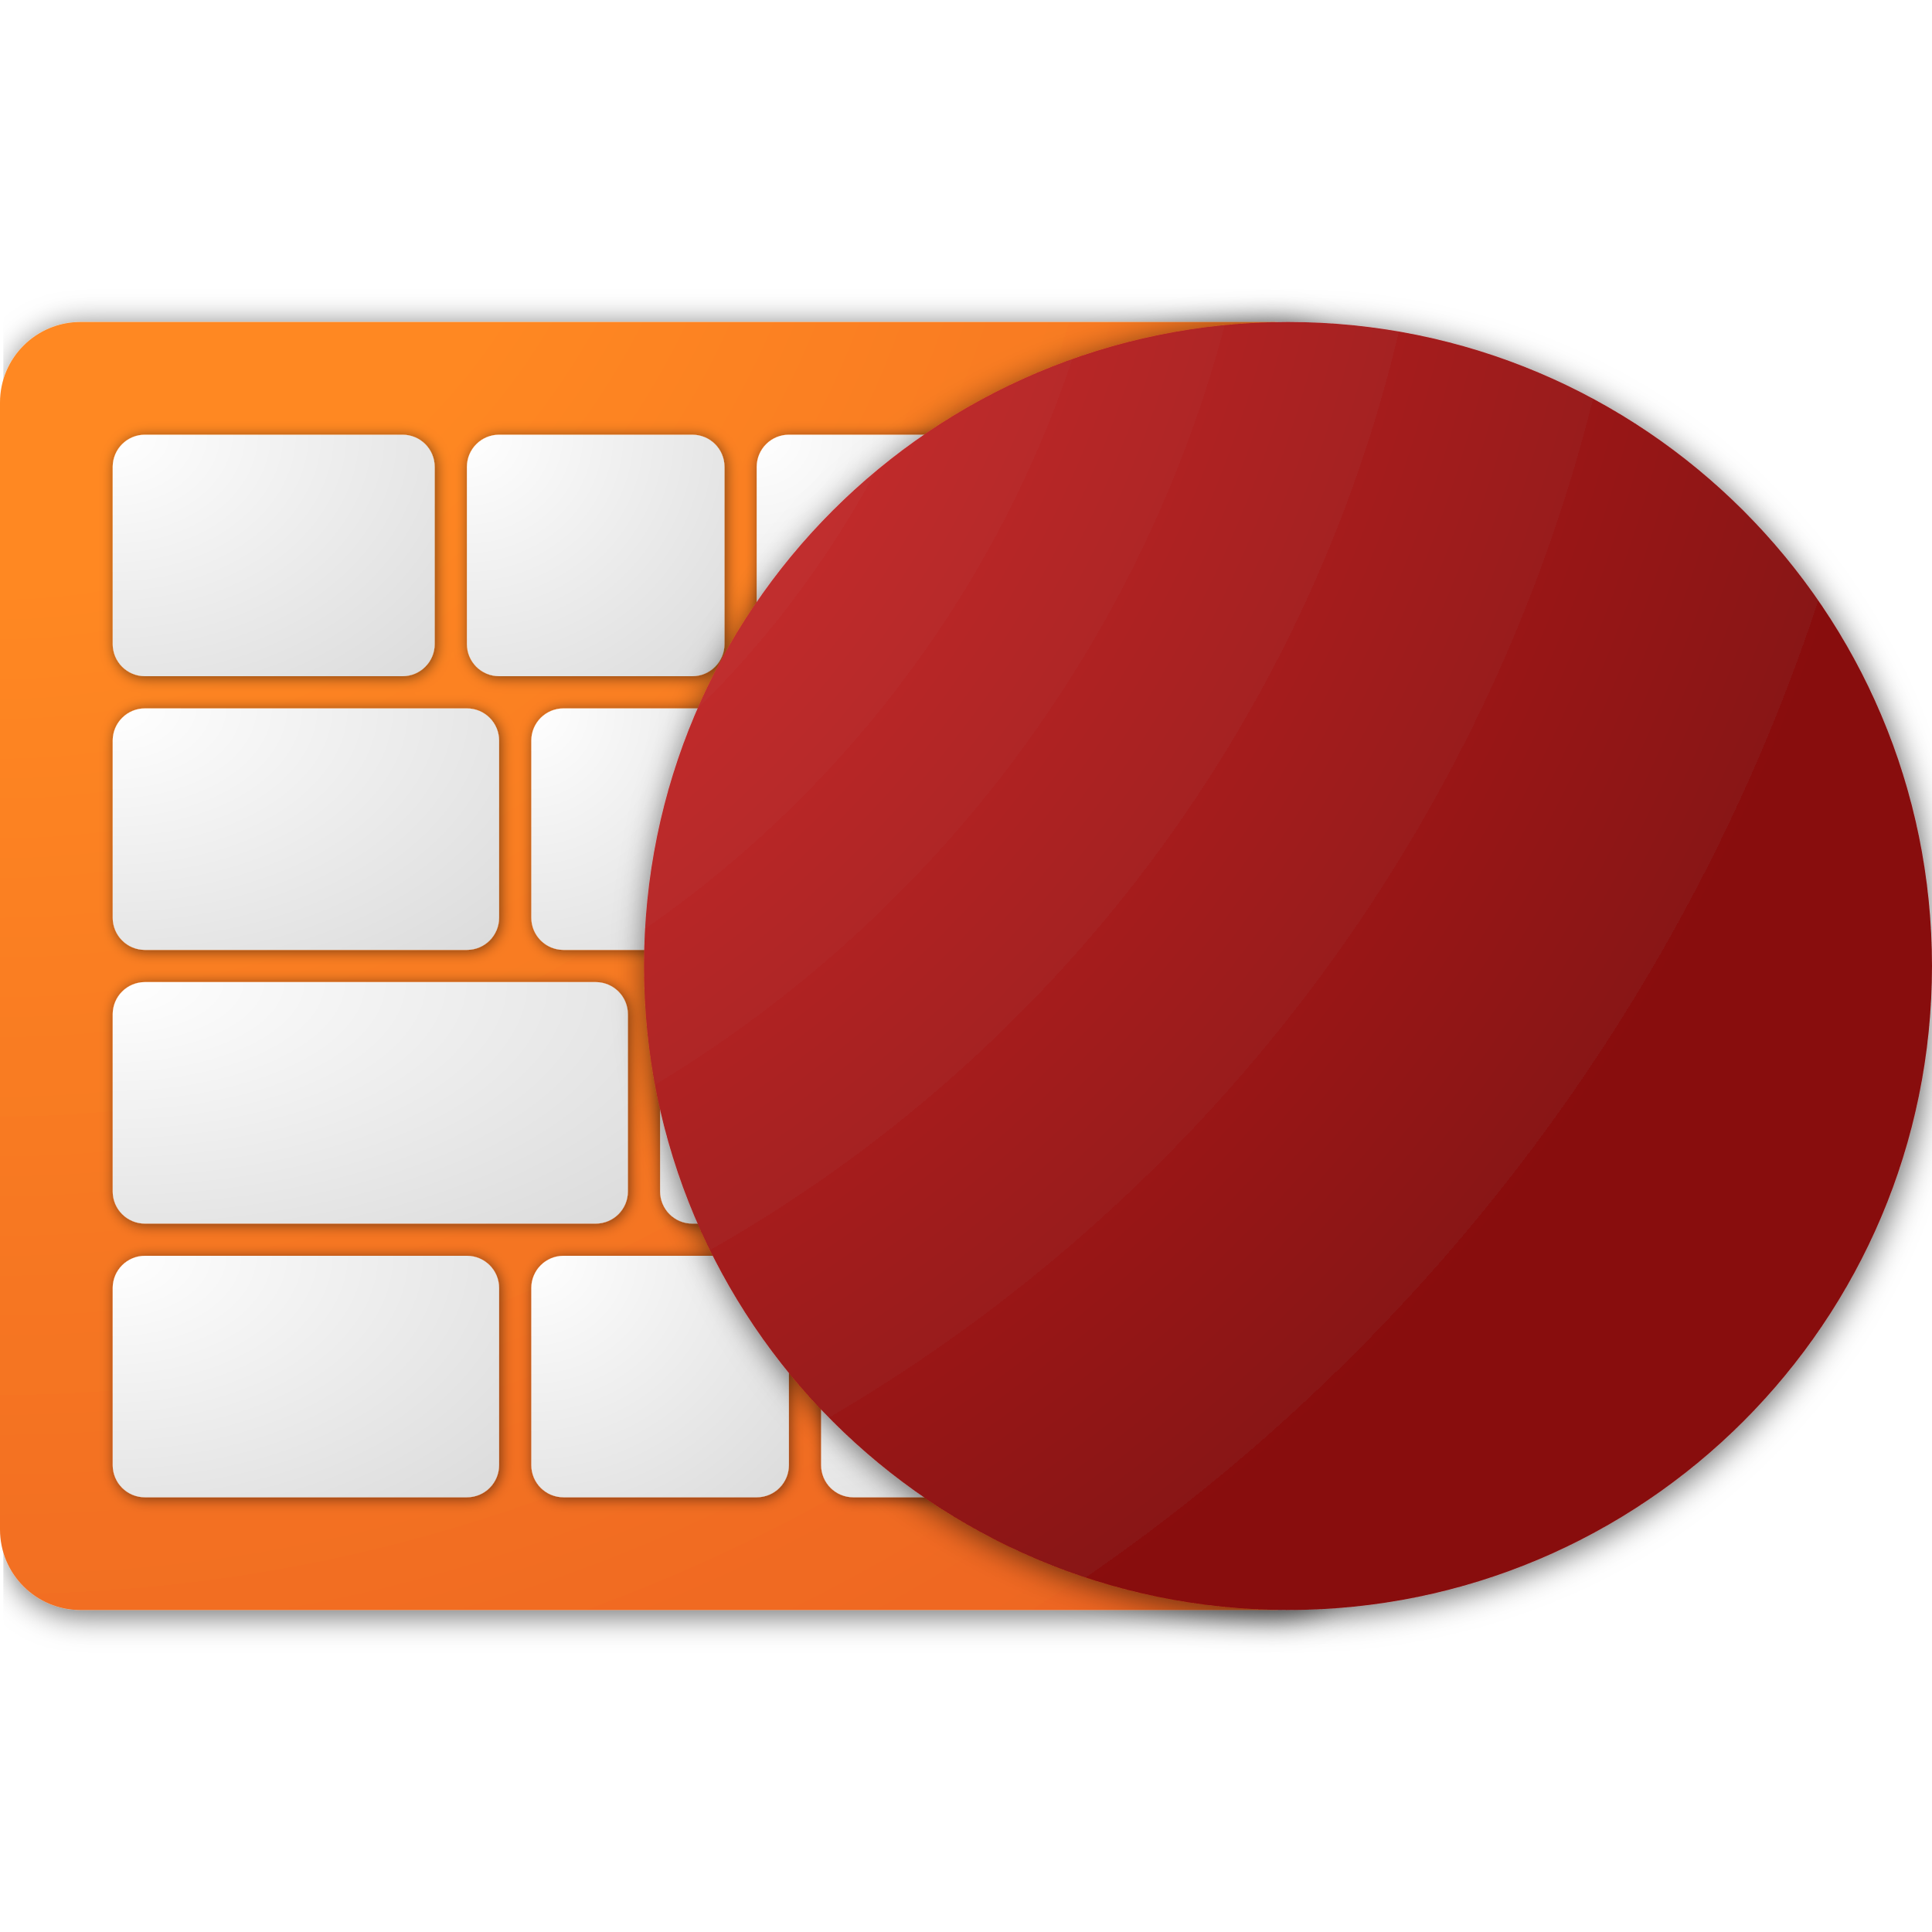
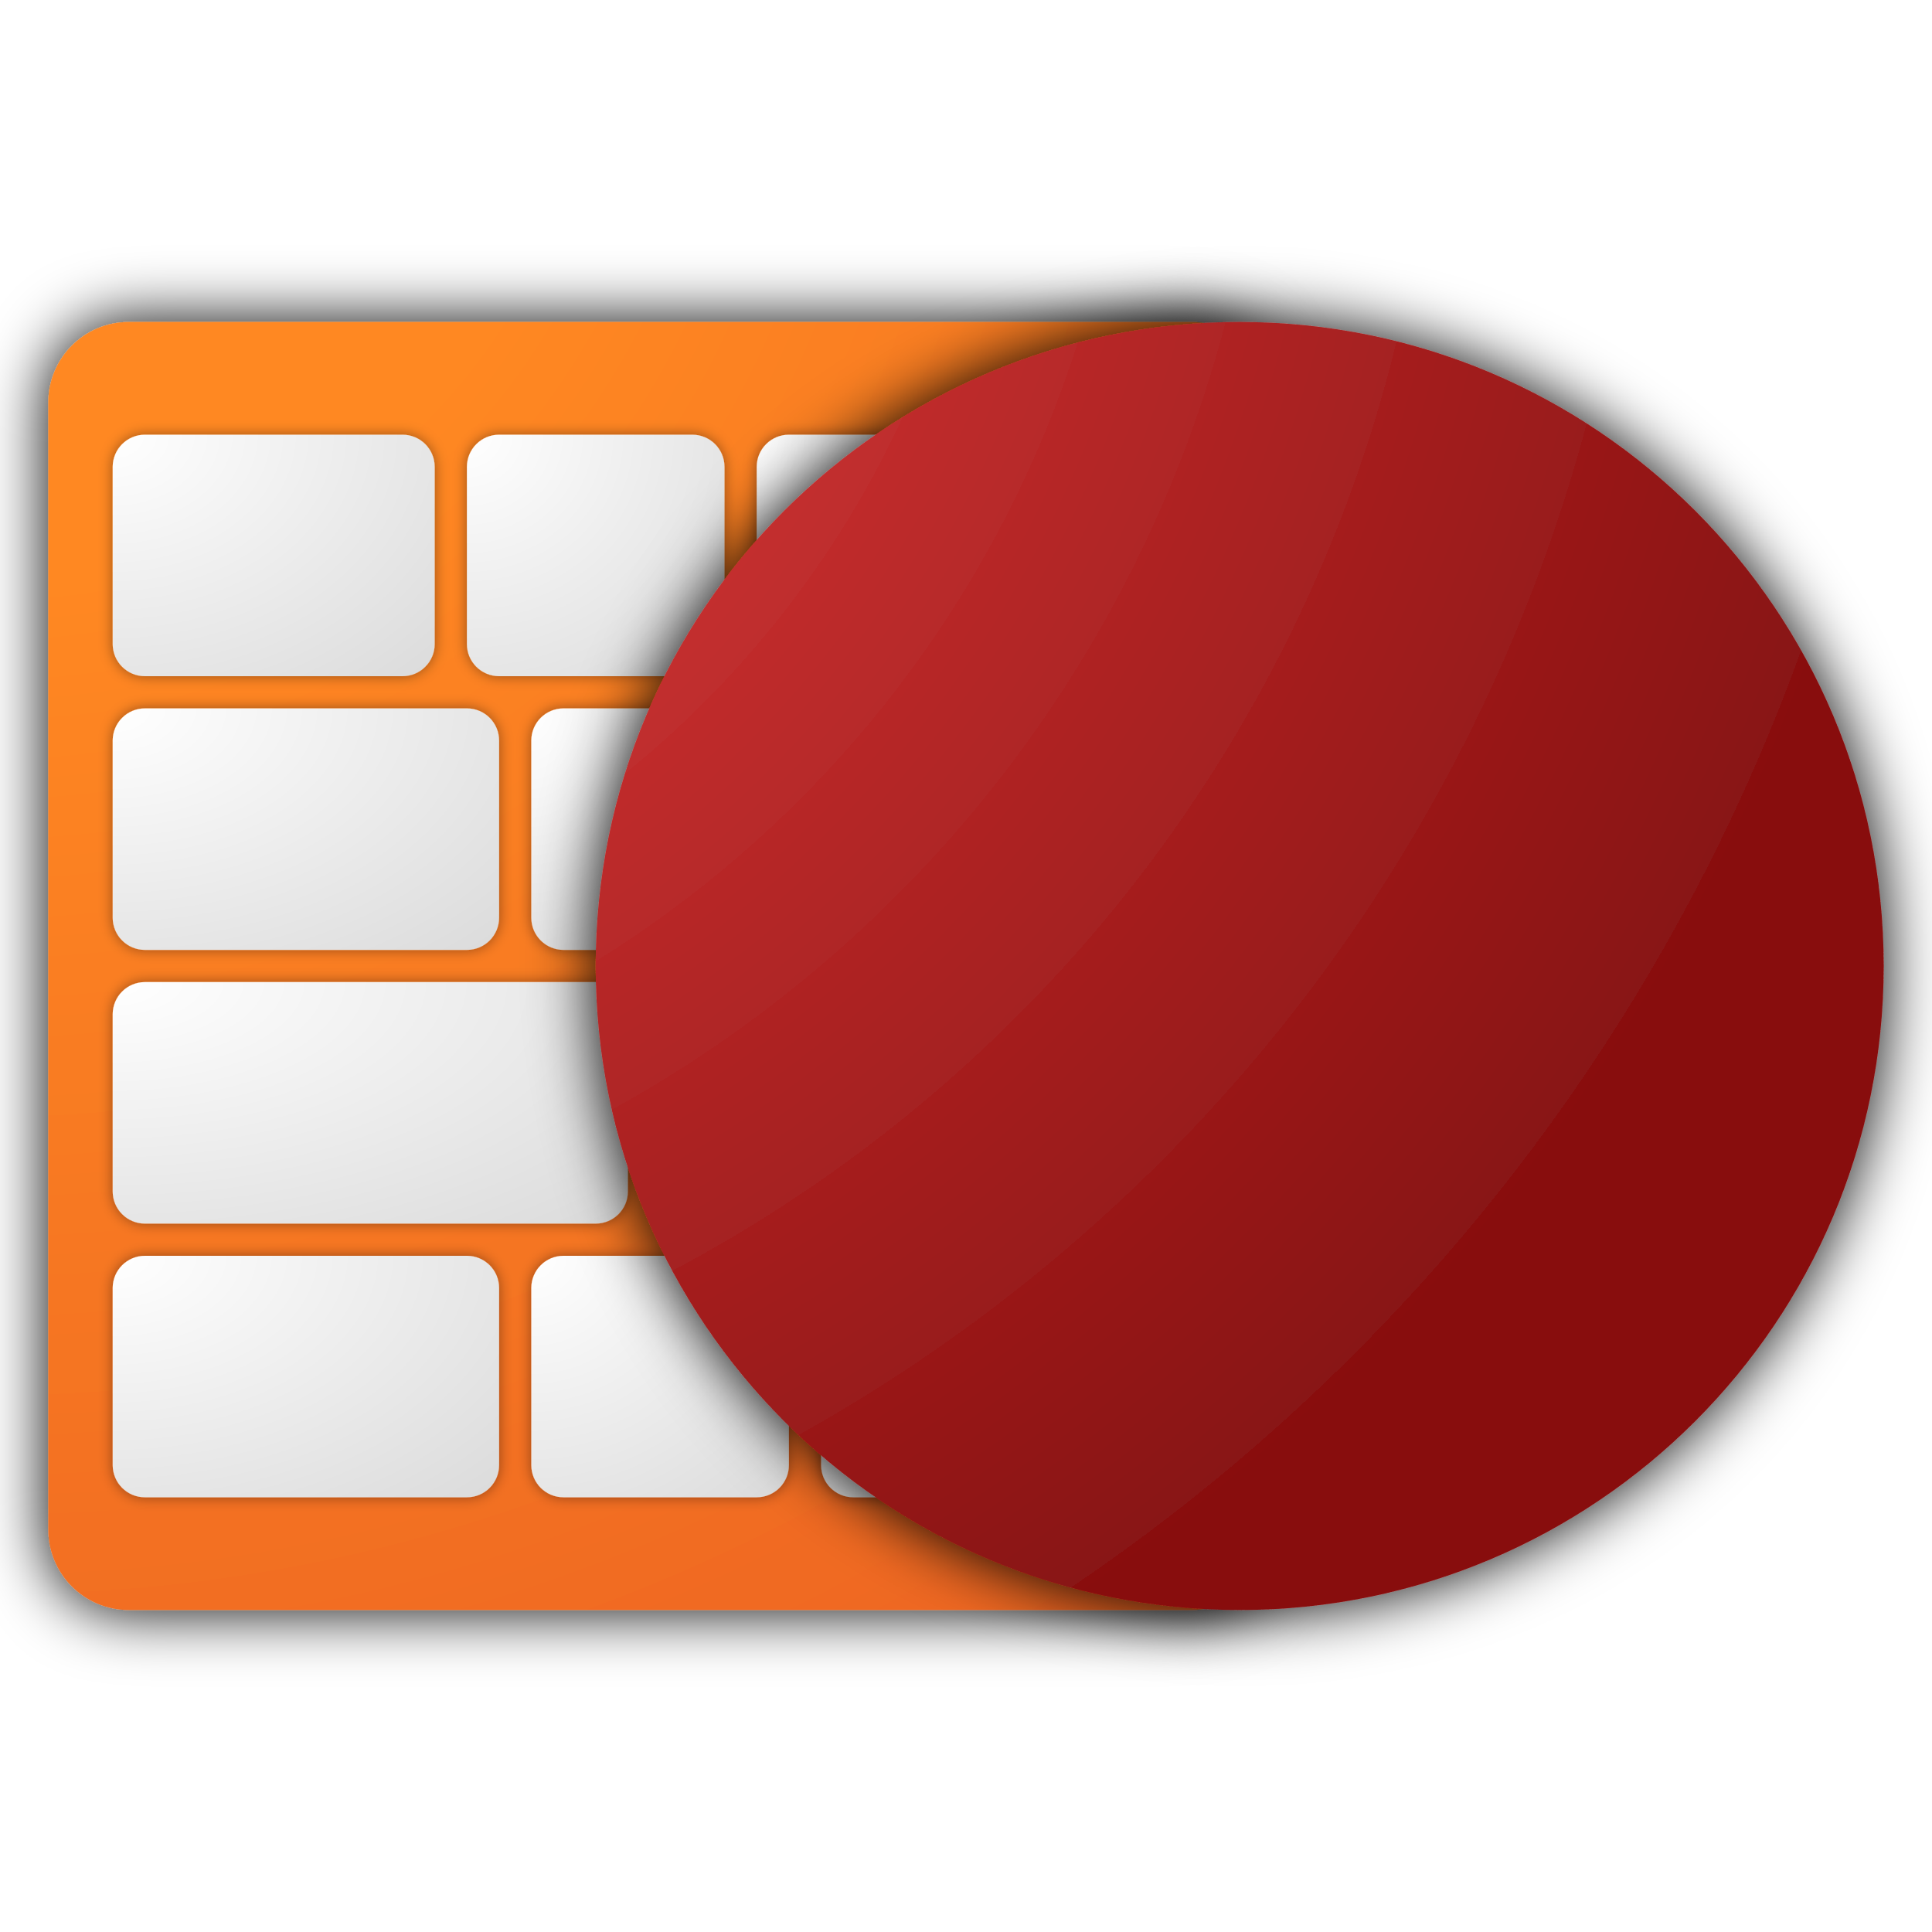
<svg xmlns="http://www.w3.org/2000/svg" viewBox="0 0 120 120">
  <defs>
    <radialGradient id="a" cx="0" cy="0" gradientUnits="userSpaceOnUse" r="120">
      <stop offset=".3" stop-color="#f82" />
      <stop offset="1" stop-color="#e62" />
    </radialGradient>
    <radialGradient id="b" cx="0" cy="0" gradientUnits="userSpaceOnUse" r="120">
      <stop offset=".4" stop-color="#c33" />
      <stop offset="1" stop-color="#811" />
    </radialGradient>
    <radialGradient id="c" cx="0" cy="0" r="2">
      <stop offset="0" stop-color="#fff" />
      <stop offset="1" stop-color="#ccc" />
    </radialGradient>
    <filter id="s">
-       <feDropShadow dx=".2" dy=".3" stdDeviation="1" flood-opacity=".6" />
+       <feDropShadow dx="0" dy="0" />
    </filter>
    <filter id="t">
-       <feDropShadow dx=".1" dy=".1" stdDeviation=".4" flood-opacity=".5" />
+       <feDropShadow dx="0" dy="0" stdDeviation=".4" flood-opacity=".4" />
    </filter>
  </defs>
-   <rect width="84" height="80" rx="5" x="0" y="20" fill="url(#a)" filter="url(#s)" />
+   <rect width="76" height="80" rx="5" x="3" y="20" fill="url(#a)" filter="url(#s)" />
  <g fill="url(#c)" filter="url(#t)">
    <rect width="20" height="15" rx="2" x="7" y="27" />
    <rect width="16" height="15" rx="2" x="29" y="27" />
-     <rect width="16" height="15" rx="2" x="47" y="27" />
+     <rect width="10" height="15" rx="2" x="47" y="27" />
    <rect width="24" height="15" rx="2" x="7" y="44" />
-     <rect width="14" height="15" rx="2" x="33" y="44" />
+     <rect width="10" height="15" rx="2" x="33" y="44" />
    <rect width="32" height="15" rx="2" x="7" y="61" />
-     <rect width="6" height="15" rx="2" x="41" y="61" />
    <rect width="24" height="15" rx="2" x="7" y="78" />
    <rect width="16" height="15" rx="2" x="33" y="78" />
-     <rect width="12" height="15" rx="2" x="51" y="78" />
+     <rect width="6" height="15" rx="2" x="51" y="78" />
  </g>
-   <ellipse rx="40" fill="url(#b)" cx="80" cy="60" filter="url(#s)" />
+   <ellipse rx="40" fill="url(#b)" cx="77" cy="60" filter="url(#s)" />
</svg>
